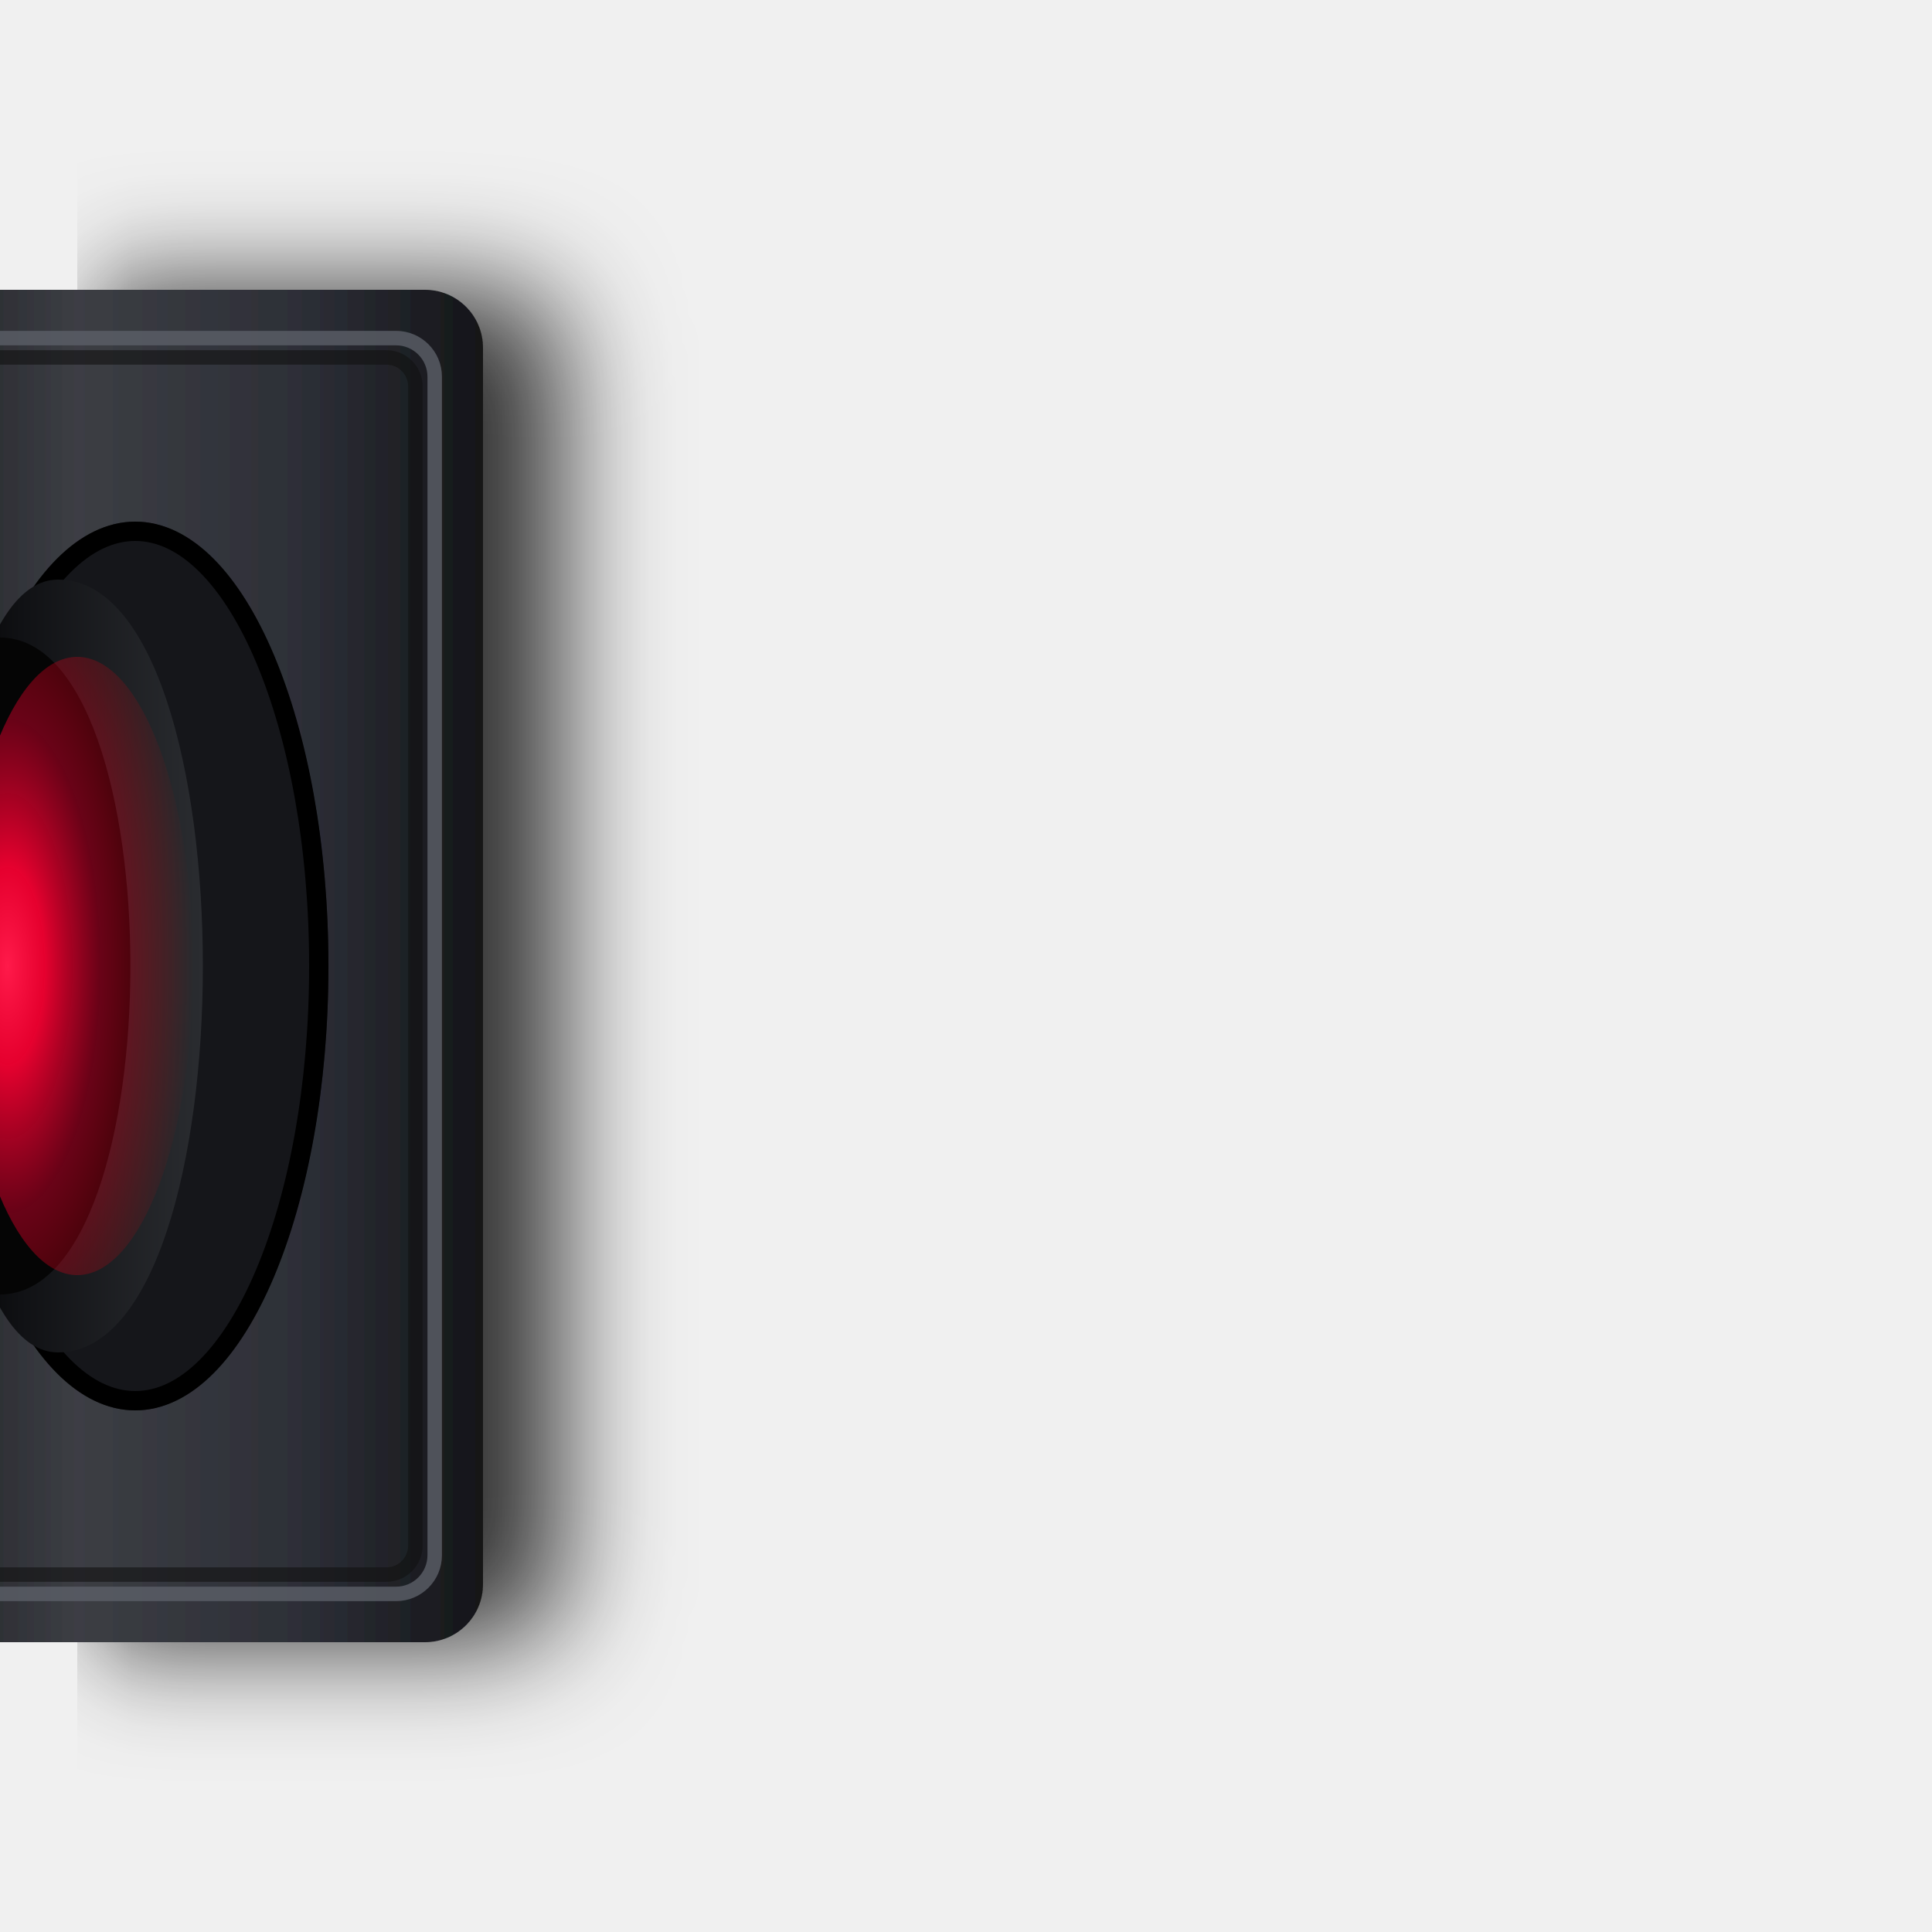
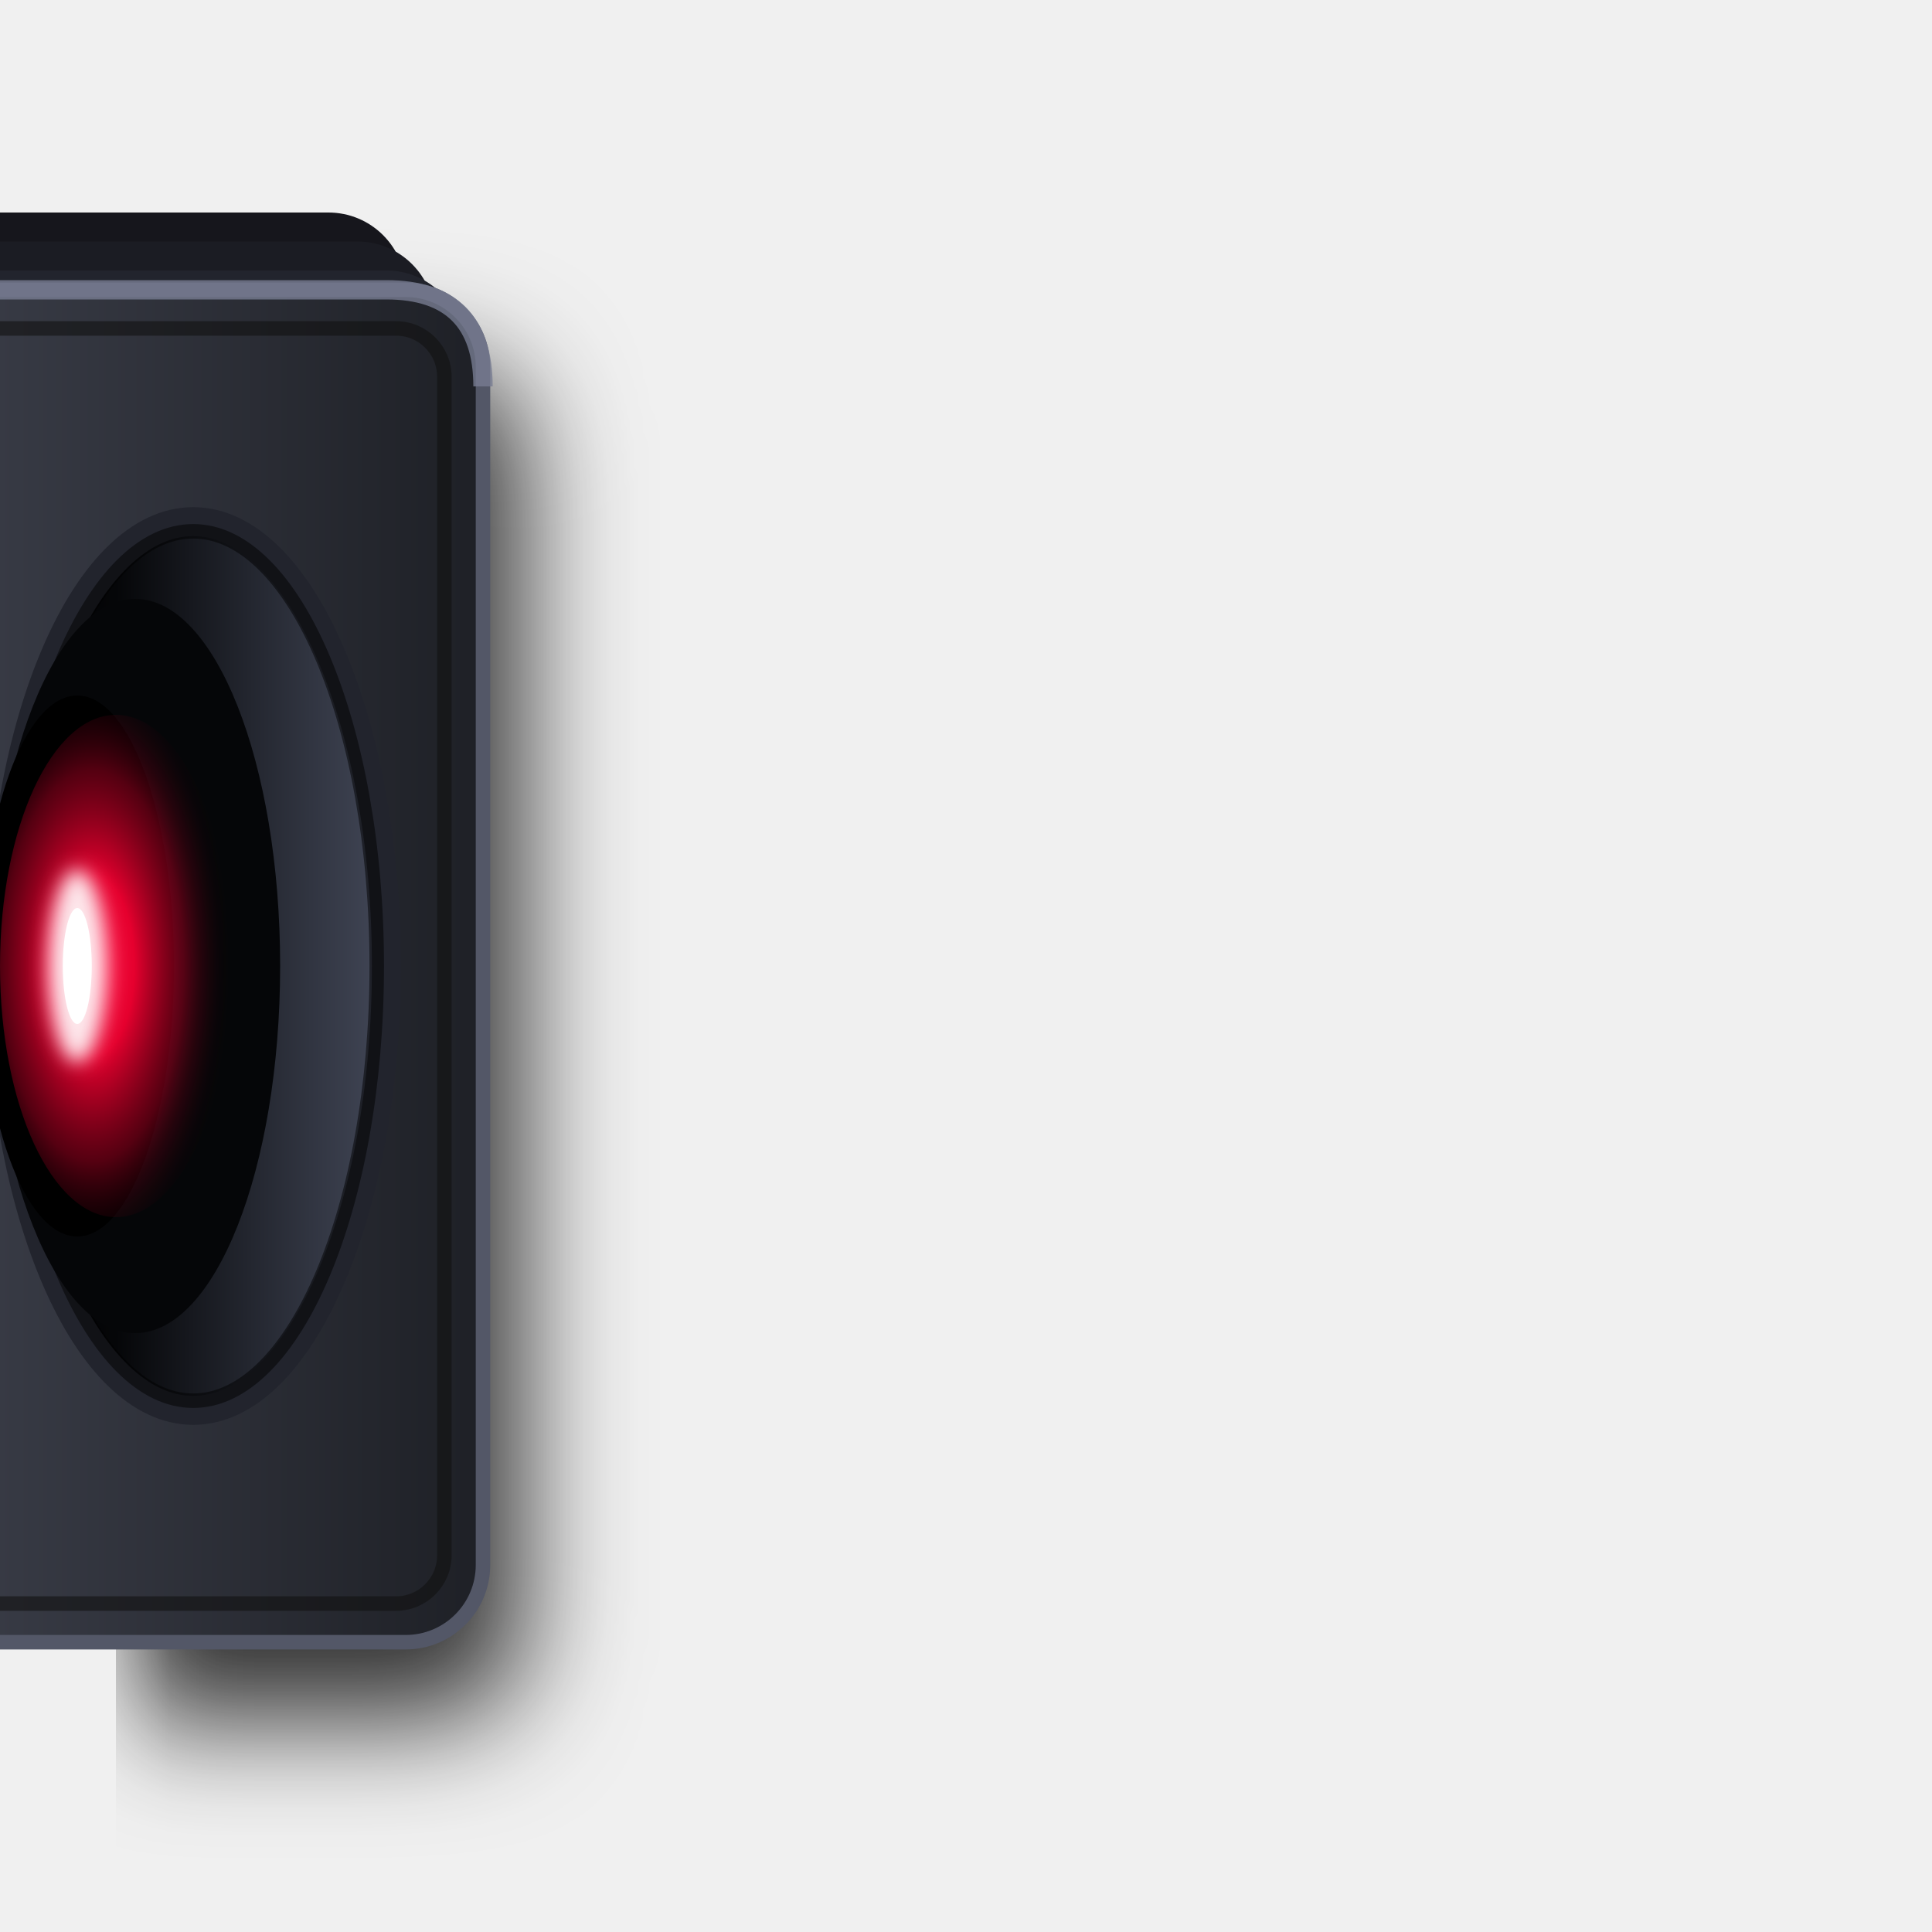
<svg xmlns="http://www.w3.org/2000/svg" width="200" height="200" viewBox="0 0 200 200">
  <defs>
-     <linearGradient id="metalFrame" x1="0" y1="0" x2="1" y2="0">
-       <stop offset="0%" stop-color="#1e1f24" />
-       <stop offset="30%" stop-color="#3c3e44" />
-       <stop offset="70%" stop-color="#2c2e36" />
-       <stop offset="100%" stop-color="#141518" />
+     <linearGradient id="bodyFront" x1="0" y1="0" x2="1" y2="0">
+       <stop offset="0%" stop-color="#3c3f4a" />
+       <stop offset="100%" stop-color="#1e2026" />
    </linearGradient>
-     <linearGradient id="innerBevel" x1="0" y1="0" x2="1" y2="0">
-       <stop offset="0%" stop-color="#020202" />
-       <stop offset="30%" stop-color="#101114" />
-       <stop offset="100%" stop-color="#2a2c30" />
+     <linearGradient id="tunnel" x1="0" y1="0" x2="1" y2="0">
+       <stop offset="0%" stop-color="#000" />
+       <stop offset="30%" stop-color="#050608" />
+       <stop offset="100%" stop-color="#424757" />
    </linearGradient>
-     <radialGradient id="laserGlow" cx="20%" cy="50%" r="80%">
-       <stop offset="0%" stop-color="#ff1a4a" stop-opacity="1" />
-       <stop offset="20%" stop-color="#ff0033" stop-opacity="0.9" />
-       <stop offset="50%" stop-color="#cc0029" stop-opacity="0.5" />
-       <stop offset="100%" stop-color="#ff0000" stop-opacity="0" />
+     <radialGradient id="laserGlow" cx="40%" cy="50%" r="60%">
+       <stop offset="0%" stop-color="#ff1a4a" />
+       <stop offset="30%" stop-color="#ff0033" stop-opacity="0.9" />
+       <stop offset="65%" stop-color="#aa0022" stop-opacity="0.5" />
+       <stop offset="100%" stop-color="#000" stop-opacity="0" />
    </radialGradient>
    <filter id="shadow" x="-50%" y="-50%" width="200%" height="200%">
-       <feDropShadow dx="8" dy="0" stdDeviation="6" flood-color="#000" flood-opacity="0.8" />
+       <feDropShadow dx="12" dy="16" stdDeviation="6" flood-color="#000" flood-opacity="0.8" />
    </filter>
  </defs>
  <g transform="translate(0, 100)">
-     <rect x="-10" y="-70" width="60" height="140" rx="6" fill="url(#metalFrame)" filter="url(#shadow)" />
-     <rect x="-5" y="-65" width="50" height="130" rx="4" fill="none" stroke="#5b5f68" stroke-width="1.5" opacity="0.8" />
-     <rect x="-3" y="-63" width="46" height="126" rx="3" fill="none" stroke="#111" stroke-width="1.5" opacity="0.6" />
-     <ellipse cx="14" cy="0" rx="20" ry="46" fill="#15161a" />
-     <ellipse cx="14" cy="0" rx="19" ry="45" fill="none" stroke="#000" stroke-width="2" />
-     <path d="M 6 -40 C 26 -40, 26 40, 6 40 C -10 40, -10 -40, 6 -40" fill="url(#innerBevel)" />
-     <path d="M 0 -34 C 18 -34, 18 34, 0 34 C -10 34, -10 -34, 0 -34" fill="#050505" />
-     <ellipse cx="8" cy="0" rx="12" ry="32" fill="url(#laserGlow)" />
+     <rect x="-18" y="-78" width="60" height="140" rx="8" fill="#14151a" filter="url(#shadow)" />
+     <rect x="-15" y="-75" width="60" height="140" rx="8" fill="#1b1c23" />
+     <rect x="-12" y="-72" width="60" height="140" rx="8" fill="#22242d" />
+     <rect x="-10" y="-70" width="60" height="140" rx="8" fill="url(#bodyFront)" />
+     <rect x="-10" y="-70" width="60" height="140" rx="8" fill="none" stroke="#535767" stroke-width="1.5" />
+     <rect x="-6" y="-66" width="52" height="132" rx="5" fill="none" stroke="#111" stroke-width="1.5" opacity="0.6" />
+     <path d="M 0 -70 L 40 -70 Q 50 -70 50 -60" fill="none" stroke="#777c91" stroke-width="2" opacity="0.8" />
+     <ellipse cx="20" cy="0" rx="20" ry="46" fill="url(#tunnel)" />
+     <ellipse cx="20" cy="0" rx="20" ry="46" fill="none" stroke="#22242d" stroke-width="3" />
+     <ellipse cx="20" cy="0" rx="19" ry="45" fill="none" stroke="#000" stroke-width="1.5" opacity="0.5" />
+     <ellipse cx="14" cy="0" rx="15" ry="38" fill="#050608" />
+     <ellipse cx="8" cy="0" rx="10" ry="28" fill="#000" />
+     <ellipse cx="12" cy="0" rx="12" ry="26" fill="url(#laserGlow)" />
+     <ellipse cx="8" cy="0" rx="3" ry="10" fill="#fff" opacity="0.9" filter="blur(1px)" />
+     <ellipse cx="8" cy="0" rx="1.5" ry="6" fill="#fff" />
  </g>
</svg>
